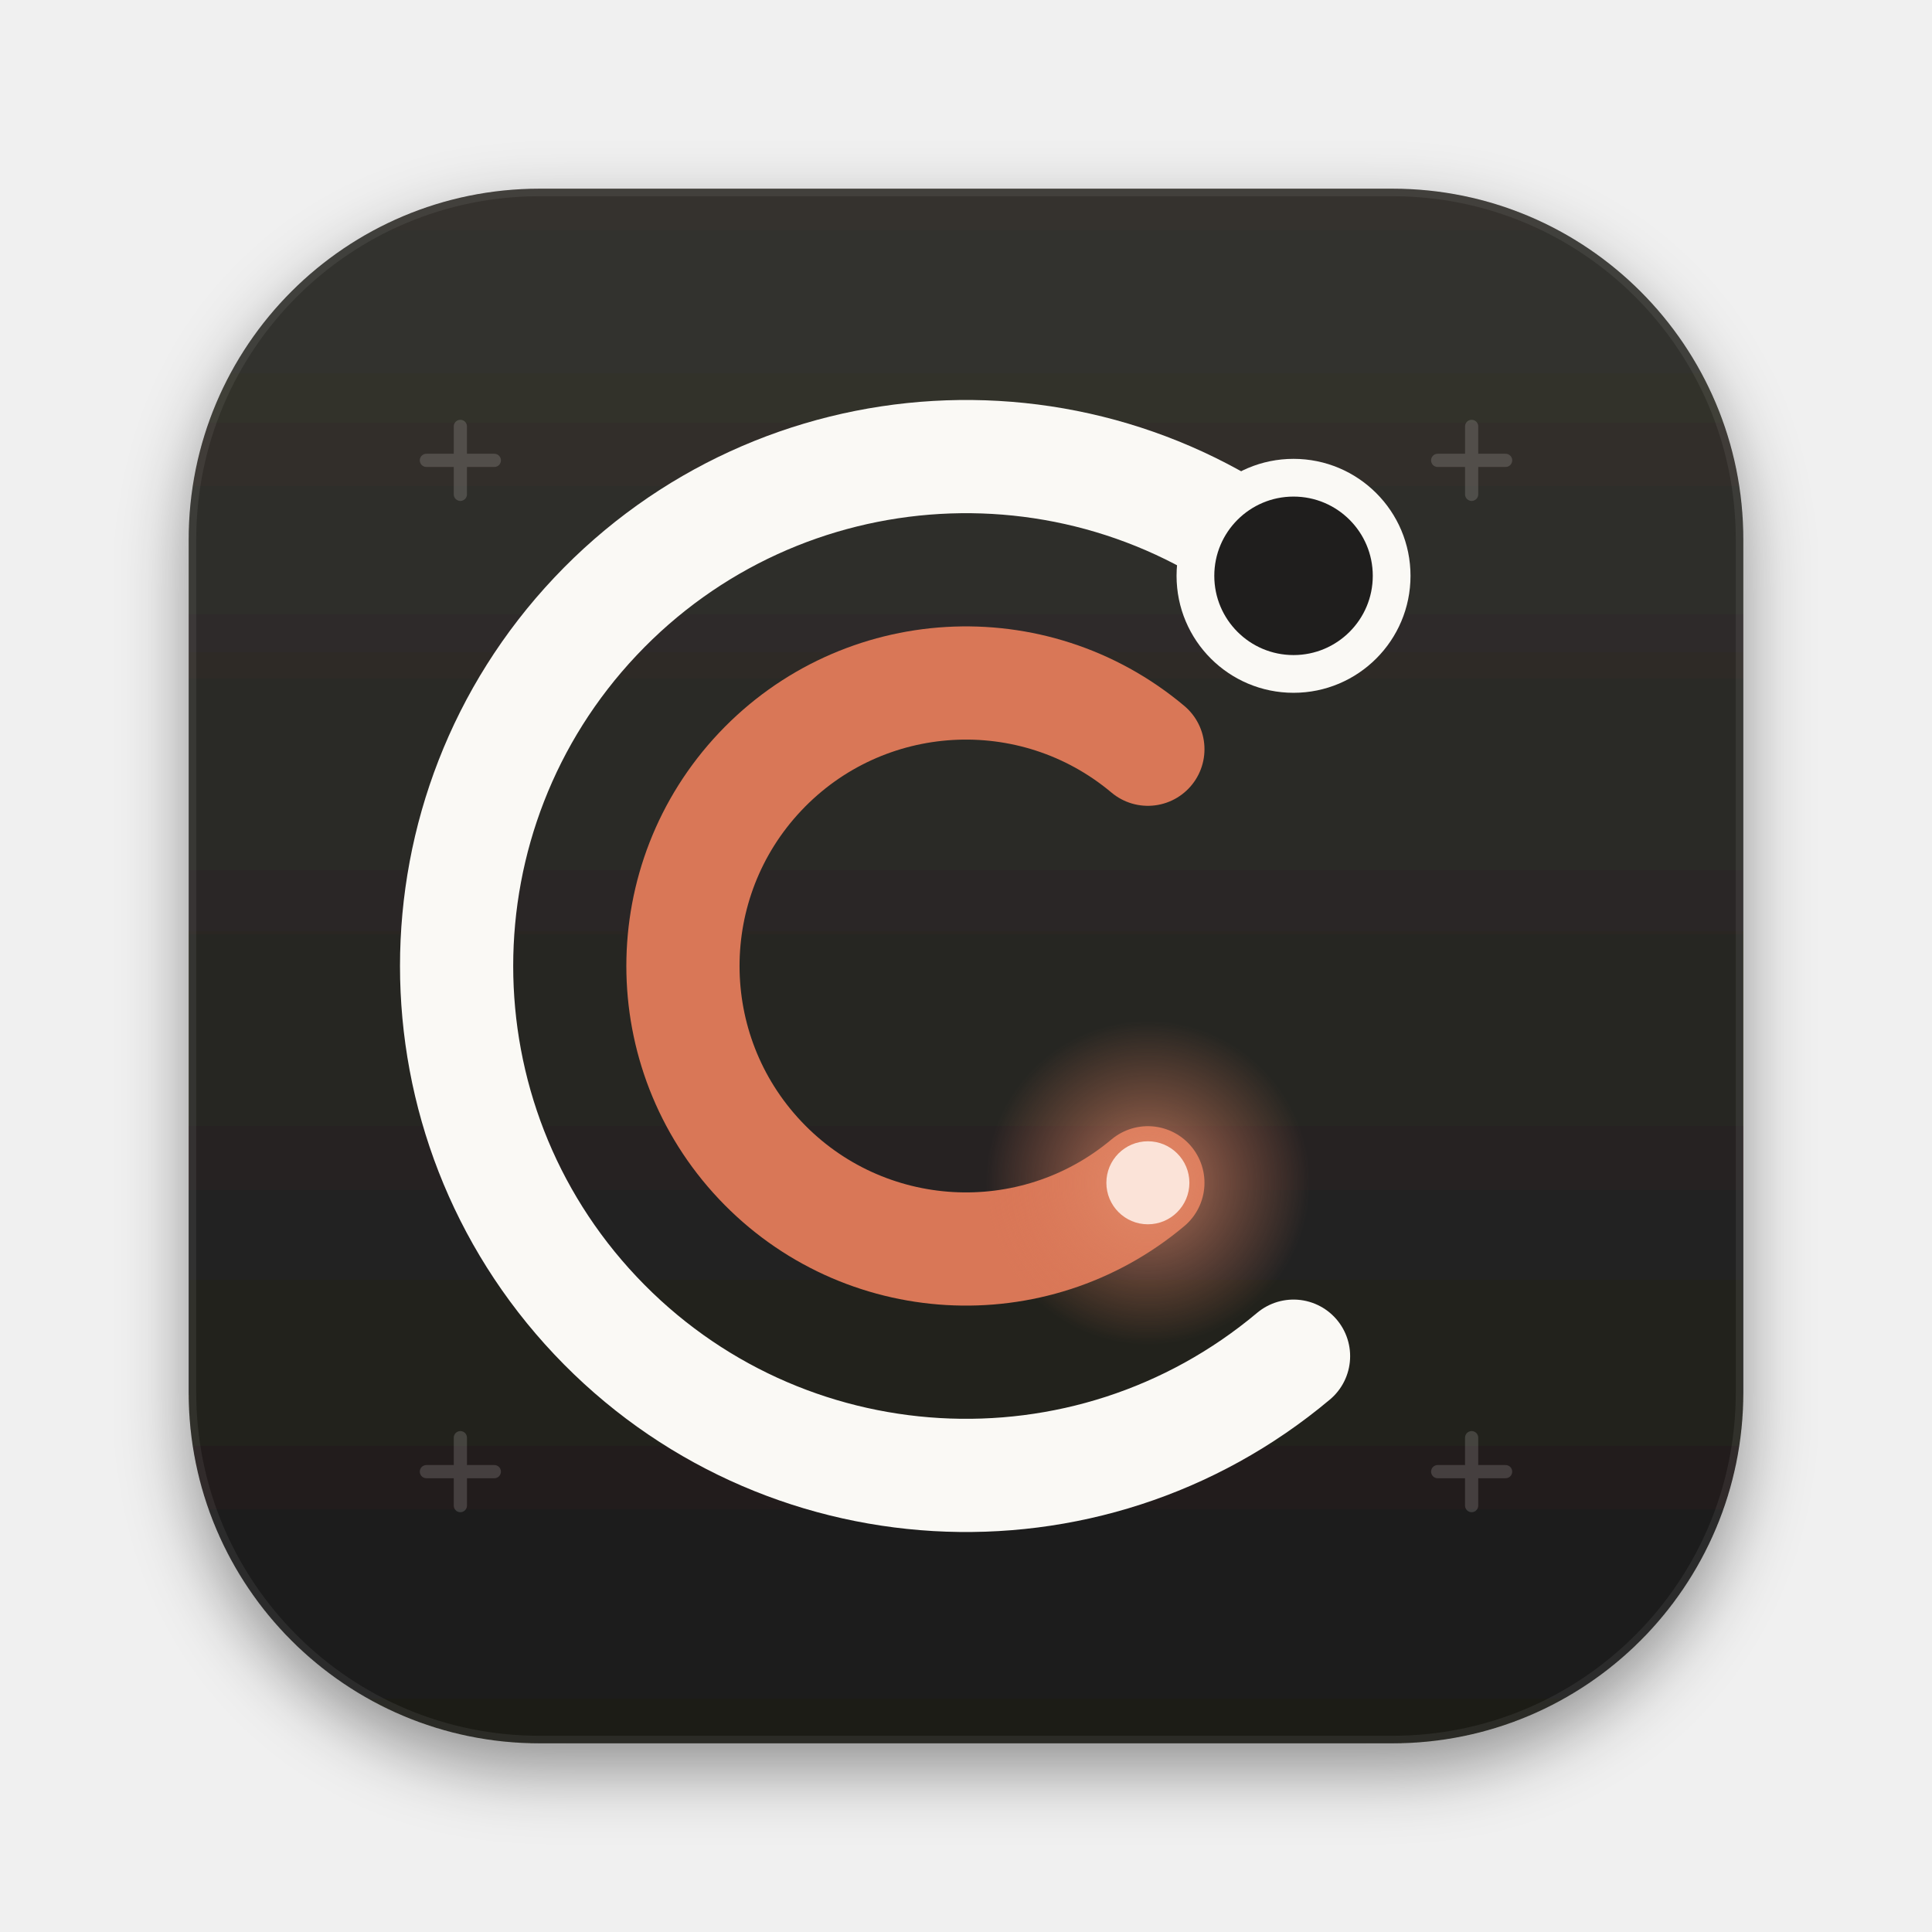
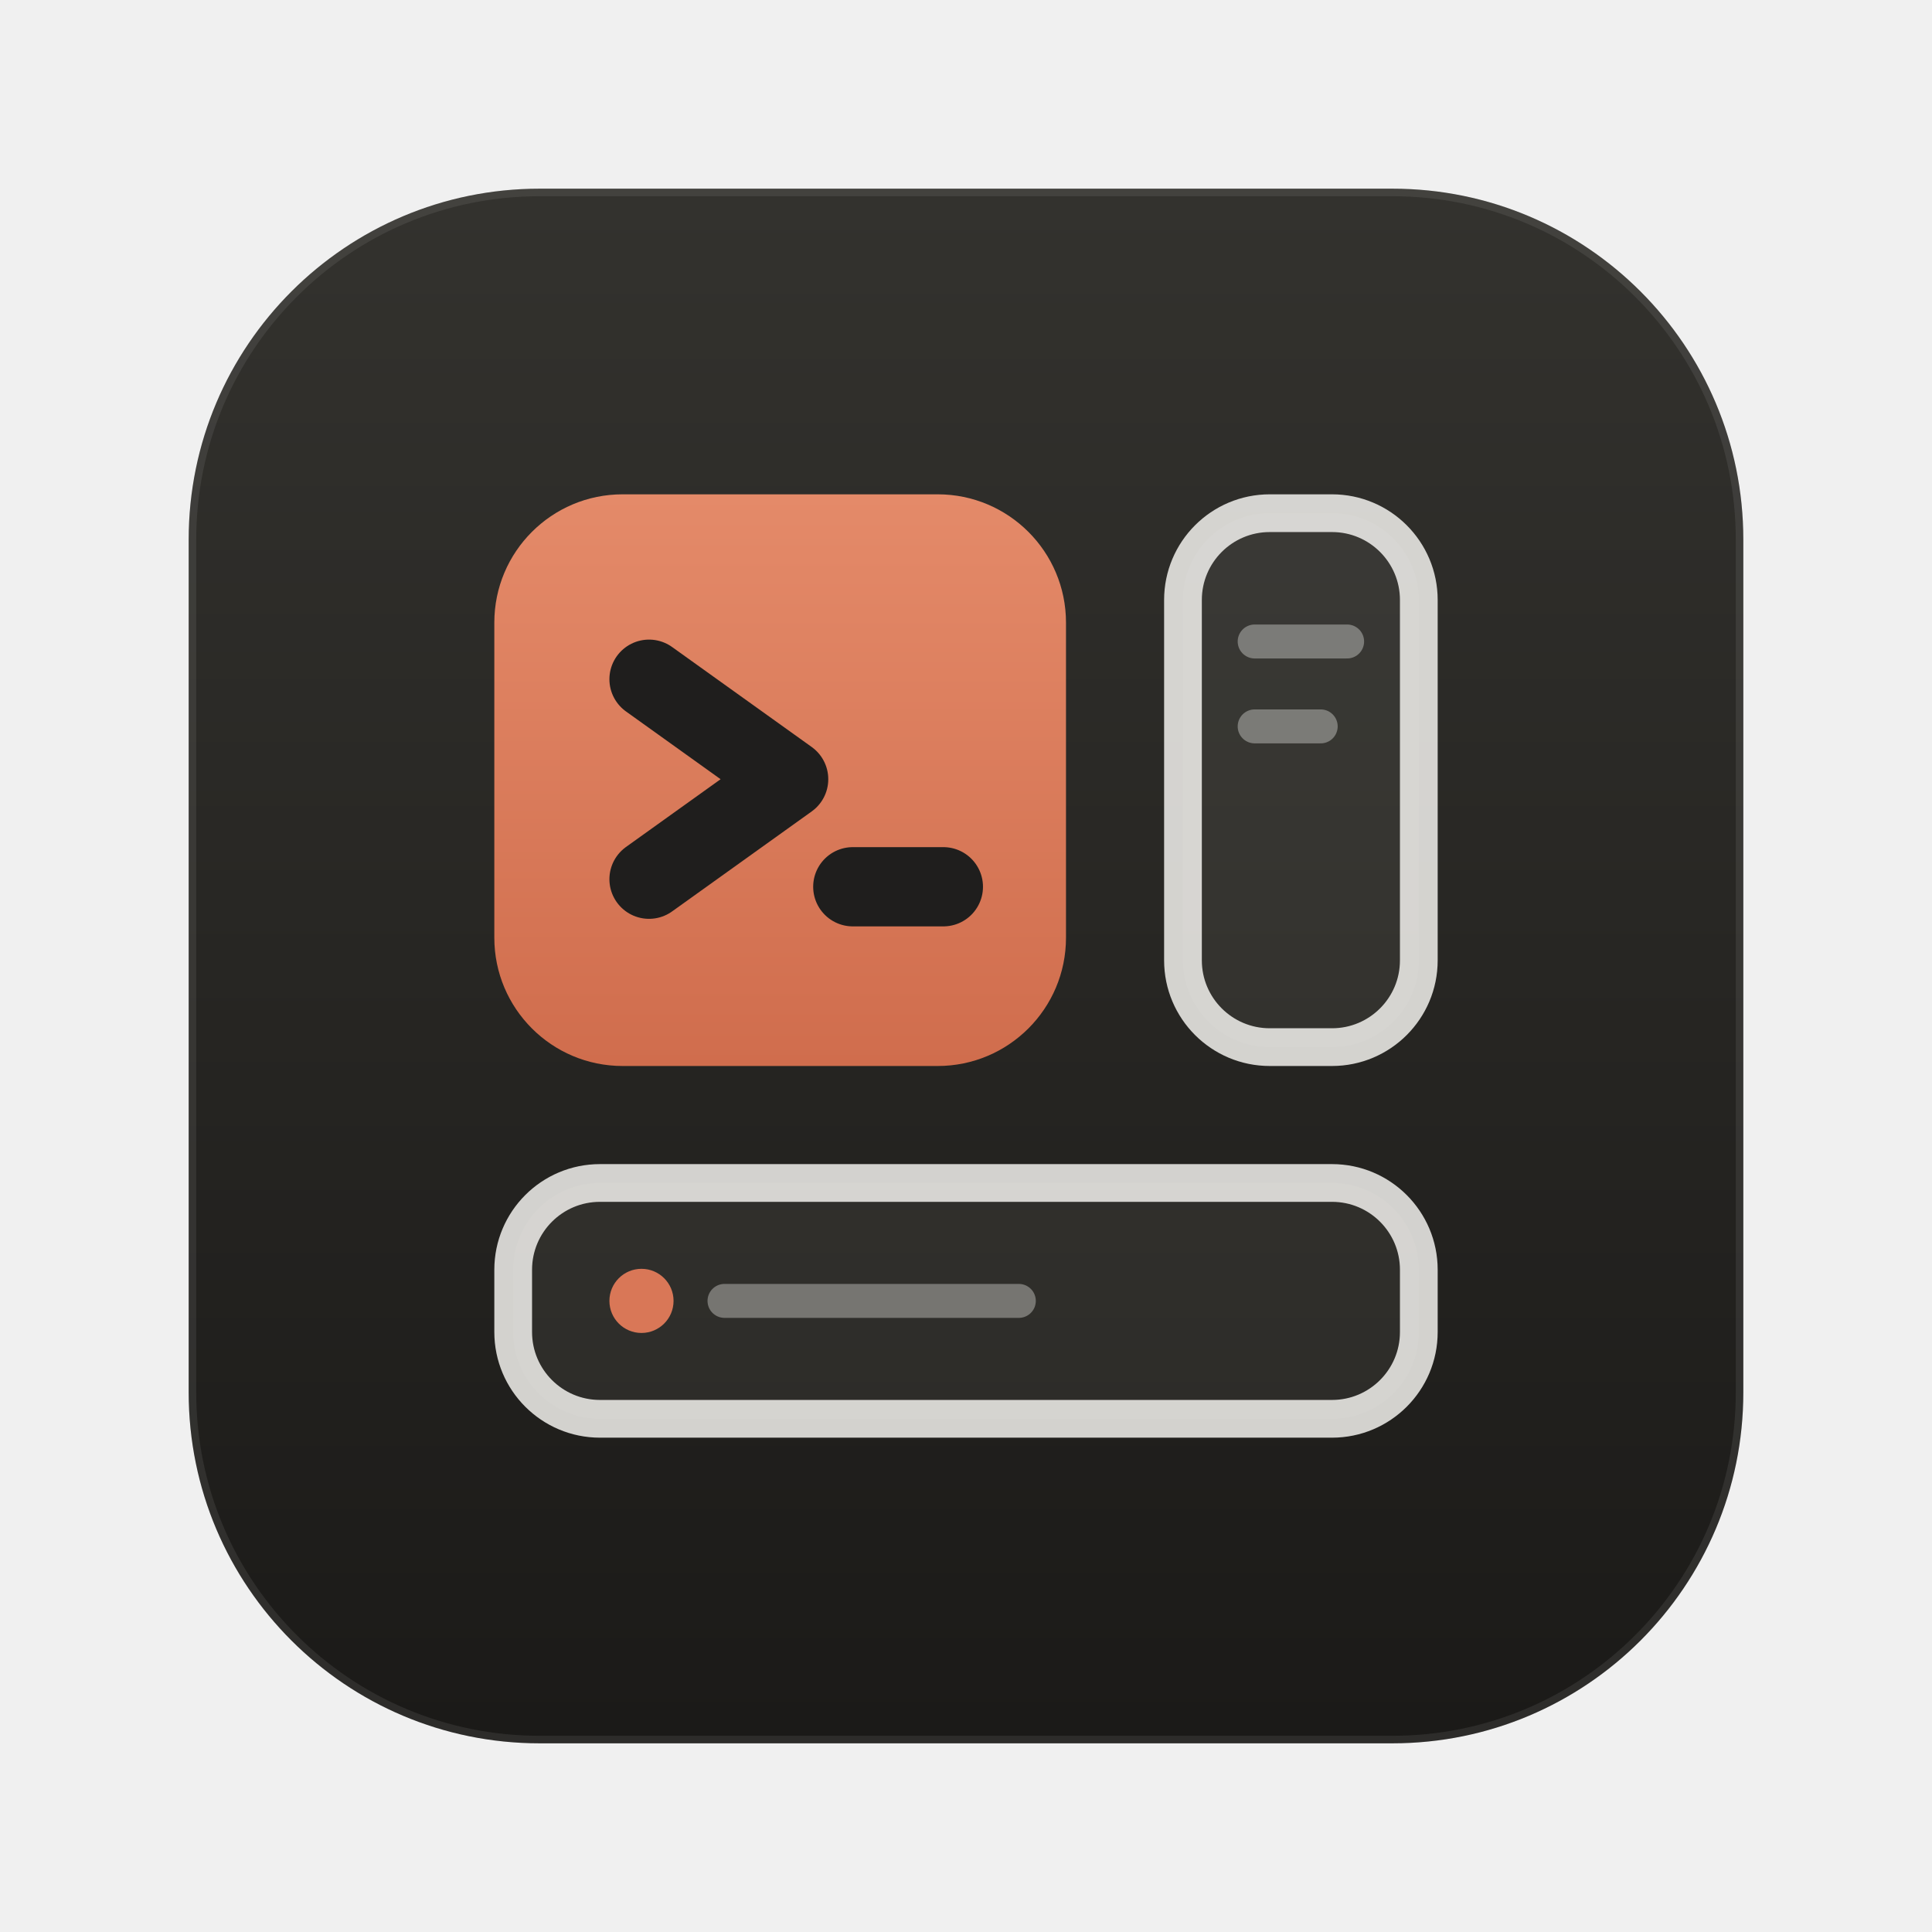
<svg xmlns="http://www.w3.org/2000/svg" viewBox="0 0 1024 1024" width="1024" height="1024">
  <defs>
    <linearGradient id="plate" x1="0" y1="0" x2="0" y2="1">
-       <stop offset="0" stop-color="#34332f" />
-       <stop offset="1" stop-color="#1c1b19" />
+       <stop offset="0" stop-color="#33322e" />
+       <stop offset="1" stop-color="#1b1a18" />
    </linearGradient>
-     <radialGradient id="glow" cx="0.5" cy="0.5" r="0.5">
-       <stop offset="0" stop-color="#e5906f" stop-opacity="0.75" />
-       <stop offset="1" stop-color="#d97757" stop-opacity="0" />
-     </radialGradient>
-     <filter id="shadow" x="-20%" y="-20%" width="140%" height="140%">
-       <feDropShadow dx="0" dy="14" stdDeviation="18" flood-color="#000" flood-opacity="0.4" />
-     </filter>
+     <linearGradient id="clay" x1="0" y1="0" x2="0" y2="1">
+       <stop offset="0" stop-color="#e48a69" />
+       <stop offset="1" stop-color="#d06d4d" />
+     </linearGradient>
  </defs>
-   <rect x="100" y="100" width="824" height="824" rx="186" fill="url(#plate)" filter="url(#shadow)" />
-   <rect x="102" y="102" width="820" height="820" rx="184" fill="none" stroke="#ffffff" stroke-opacity="0.07" stroke-width="4" />
-   <g stroke="#faf9f5" stroke-opacity="0.16" stroke-width="7" stroke-linecap="round">
-     <path d="M244 226v36M226 244h36" />
-     <path d="M780 226v36M762 244h36" />
-     <path d="M244 762v36M226 780h36" />
-     <path d="M780 762v36M762 780h36" />
-   </g>
-   <path d="M685.6 305.2 A270 270 0 1 0 685.6 718.8" fill="none" stroke="#faf9f5" stroke-width="60" stroke-linecap="round" />
-   <circle cx="685.6" cy="305.2" r="52" fill="#1f1e1d" stroke="#faf9f5" stroke-width="20" />
-   <path d="M608.4 397.1 A150 150 0 1 0 608.4 626.9" fill="none" stroke="#d97757" stroke-width="60" stroke-linecap="round" />
-   <circle cx="608.4" cy="626.9" r="86" fill="url(#glow)" />
-   <circle cx="608.4" cy="626.9" r="22" fill="#fbe3d8" />
+   <rect x="100" y="100" width="824" height="824" rx="186" fill="url(#plate)" />
+   <rect x="102" y="102" width="820" height="820" rx="184" fill="none" stroke="#ffffff" stroke-opacity="0.08" stroke-width="4" />
+   <rect x="262" y="262" width="303" height="303" rx="68" fill="url(#clay)" />
+   <path d="M344 360 L418 413 L344 466" fill="none" stroke="#1f1e1d" stroke-width="42" stroke-linecap="round" stroke-linejoin="round" />
+   <path d="M452 470 H500" stroke="#1f1e1d" stroke-width="42" stroke-linecap="round" />
+   <rect x="627" y="272" width="125" height="283" rx="46" fill="#faf9f5" fill-opacity="0.06" stroke="#faf9f5" stroke-opacity="0.82" stroke-width="20" />
+   <path d="M665 340 H714 M665 385 H700" stroke="#faf9f5" stroke-opacity="0.35" stroke-width="18" stroke-linecap="round" />
+   <rect x="272" y="627" width="480" height="125" rx="46" fill="#faf9f5" fill-opacity="0.06" stroke="#faf9f5" stroke-opacity="0.82" stroke-width="20" />
+   <circle cx="340" cy="689.5" r="17" fill="#d97757" />
+   <path d="M384 689.5 H540" stroke="#faf9f5" stroke-opacity="0.35" stroke-width="18" stroke-linecap="round" />
</svg>
